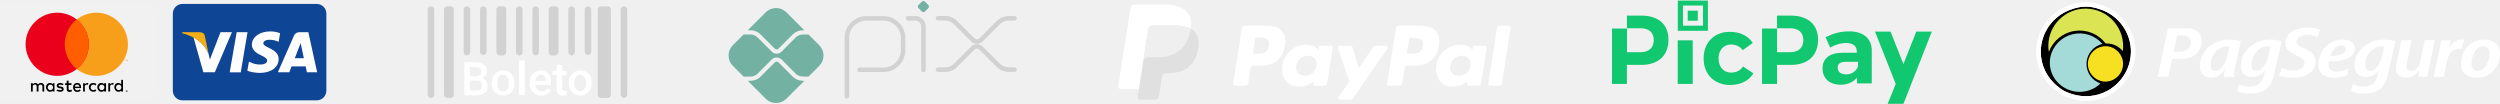
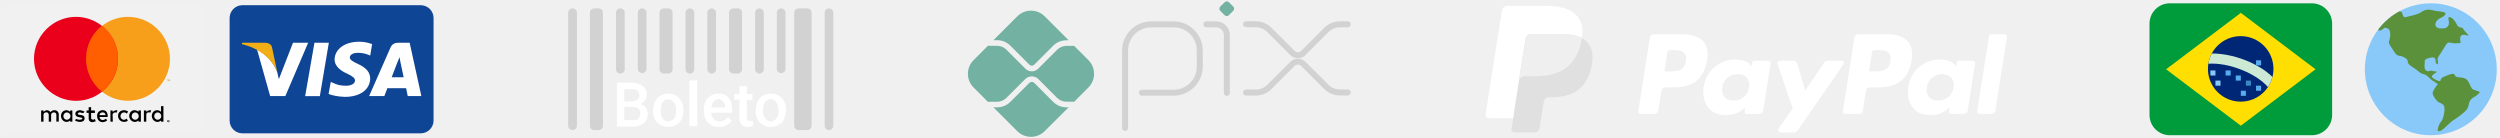
- <svg xmlns="http://www.w3.org/2000/svg" fill-rule="evenodd" stroke-linejoin="round" stroke-miterlimit="2" clip-rule="evenodd" viewBox="0 0 554 23">
-   <defs />
+ <svg xmlns="http://www.w3.org/2000/svg" xml:space="preserve" fill-rule="evenodd" stroke-linejoin="round" stroke-miterlimit="2" clip-rule="evenodd" viewBox="0 0 417 23">
+   <path fill="#f1f1f1" d="M34.02 3c0-1.17-.95-2.13-2.13-2.13H2.14C.96.87 0 1.83 0 3.01v17.1c0 1.17.96 2.13 2.14 2.13h29.75c1.18 0 2.13-.96 2.13-2.14V3Z" />
+   <path d="m28.08 20.02-.14.04a.178.178 0 0 0-.06.14c0 .05.03.1.06.13.04.04.09.06.14.06.05 0 .1-.02.14-.06a.182.182 0 0 0 0-.27l-.14-.04Zm0 .31a.14.14 0 0 1-.14-.13c0-.08.07-.14.14-.14.08 0 .14.06.14.14 0 .07-.06.13-.14.13Zm.01-.22H28v.18h.05v-.05l.04.05h.05l-.05-.05.05-.04v-.05l-.05-.04Zm-.01.04.05.05h-.1v-.05h.05Zm-20.82.14h-.4v-1.86h.4v.22s.36-.27.54-.27c.41 0 .64.32.64.32s.18-.32.63-.32c.64 0 .73.6.73.6v1.3h-.4v-1.17s0-.36-.42-.36c-.4 0-.45.36-.45.36v1.18h-.4V19.1s-.05-.36-.37-.36c-.5 0-.5.36-.5.36v1.19Zm12.07-1.9c-.18 0-.55.26-.55.26v-.22h-.36v1.86h.4l-.04-1.18s.05-.36.5-.36l.18.04.14-.36-.27-.05v.01Zm5.62 0c-.23 0-.54.26-.54.26v-.22H24v1.86h.4V19.1s0-.36.46-.36l.23.04.13-.36-.27-.05v.02Zm-13.88 0c-.59 0-.9.5-.9.95 0 .45.36 1 .95 1 .31 0 .58-.23.58-.23v.18h.37v-1.86h-.37v.22s-.27-.27-.63-.27v.01Zm.09.36c.32 0 .6.27.6.63 0 .329-.271.6-.6.6a.603.603 0 0 1-.59-.6c0-.36.27-.63.59-.63Zm11.3-.37c-.6 0-.91.5-.91.96 0 .45.36 1 .95 1 .32 0 .6-.23.6-.23v.18h.4v-1.86h-.4v.22s-.28-.27-.64-.27Zm.09.37c.32 0 .59.27.59.63 0 .329-.271.6-.6.6a.602.602 0 0 1-.58-.6c0-.36.27-.63.59-.63Zm3.67-.37c-.59 0-.9.5-.9.96 0 .45.36 1 .95 1 .31 0 .59-.23.59-.23v.18h.4V17.7h-.4v.95s-.28-.27-.64-.27Zm.1.37c.3 0 .58.27.58.63a.603.603 0 0 1-.59.6.603.603 0 0 1-.59-.6c0-.36.27-.63.6-.63Zm-13.03 1.58c-.4 0-.77-.22-.77-.22l.14-.27s.36.13.63.13c.14 0 .41-.05.46-.18 0-.18-.5-.23-.5-.23s-.68-.04-.68-.59c0-.36.36-.59.77-.59.27 0 .77.23.77.23l-.23.27-.54-.13c-.18 0-.36.09-.36.22 0 .37 1.13-.04 1.13.77 0 .5-.45.6-.82.6v-.01Zm1.5-2.45v.55h-.36v.4h.36v.91s-.04.64.64.64l.54-.14-.14-.4s-.18.13-.31.13c-.32-.05-.32-.23-.32-.23v-.9h.63v-.41h-.63v-.55h-.41Zm2.36.5-.056-.002a.905.905 0 0 0-.894 1.002c0 .46.27 1 .95 1 .32 0 .72-.27.72-.27l-.18-.32s-.27.23-.54.23c-.5 0-.55-.5-.55-.5h1.36s.14-1.14-.81-1.14Zm-.1.37h.05c.5 0 .5.45.5.45h-1s0-.4.46-.45h-.01Zm4.1 1.04.17.36s-.27.18-.59.18l-.05.001a.995.995 0 0 1-.99-.99v-.011c0-.72.59-.95 1-.95.36 0 .68.23.68.23l-.23.36s-.09-.22-.45-.22c-.37 0-.6.31-.6.63s.23.6.6.6c.22 0 .45-.2.45-.2l.01.01Z" />
+   <path fill="#f79f1a" d="M28.35 13.53v-.27h-.09l-.09.18-.04-.18h-.1v.27h.05v-.23l.1.18h.04l.04-.18v.23h.1-.01Zm-.45 0v-.23h.1v-.04h-.19v.04h.04v.23h.05Zm.45-3.72c0 3.84-3.16 7-7 7-3.85 0-7.01-3.16-7.01-7 0-3.85 3.16-7 7-7 3.85 0 7.01 3.15 7.01 7Z" />
+   <path fill="#ea001b" d="M19.69 9.8c0 3.85-3.17 7.02-7 7.02-3.85 0-7.02-3.17-7.02-7.01 0-3.85 3.17-7 7.01-7s7.01 3.15 7.01 7V9.8Z" />
+   <path fill="#ff5f01" d="M17.01 4.28a7.034 7.034 0 0 0-2.664 5.51c0 2.146.982 4.177 2.664 5.51a7.034 7.034 0 0 0 2.664-5.51 7.034 7.034 0 0 0-2.664-5.51Z" />
  <g>
-     <path fill="none" d="M0 0h554v23H0z" />
-     <clipPath id="a">
-       <path d="M0 0h554v23H0z" />
-     </clipPath>
-     <g clip-path="url(#a)">
-       <path fill="#f1f1f1" d="M34.02 3c0-1.17-.95-2.13-2.13-2.13H2.14C.96.87 0 1.83 0 3.01v17.1c0 1.17.96 2.13 2.14 2.13h29.75c1.18 0 2.13-.96 2.13-2.14V3z" />
-       <path d="M28.08 20.02l-.14.04a.18.18 0 00-.06.14c0 .05.03.1.06.13a.2.2 0 00.14.06.2.2 0 00.14-.06.18.18 0 000-.27l-.14-.04zm0 .31a.14.14 0 01-.14-.13c0-.08.07-.14.14-.14.08 0 .14.06.14.14 0 .07-.06.13-.14.13zm.01-.22H28v.18h.05v-.05l.04.05h.05l-.05-.05.05-.04v-.05l-.05-.04zm-.01.04l.05.05h-.1v-.05h.05zm-20.82.14h-.4v-1.86h.4v.22s.36-.27.54-.27c.41 0 .64.32.64.32s.18-.32.63-.32c.64 0 .73.6.73.6v1.3h-.4v-1.17s0-.36-.42-.36c-.4 0-.45.36-.45.36v1.18h-.4V19.1s-.05-.36-.37-.36c-.5 0-.5.36-.5.36v1.19zm12.07-1.9c-.18 0-.55.26-.55.26v-.22h-.36v1.86h.4l-.04-1.18s.05-.36.5-.36l.18.04.14-.36-.27-.05v.01zm5.62 0c-.23 0-.54.26-.54.26v-.22H24v1.86h.4V19.1s0-.36.46-.36l.23.04.13-.36-.27-.05v.02zm-13.88 0c-.59 0-.9.5-.9.95 0 .45.36 1 .95 1 .31 0 .58-.23.58-.23v.18h.37v-1.86h-.37v.22s-.27-.27-.63-.27v.01zm.09.36c.32 0 .6.27.6.63a.6.6 0 01-.6.6.6.6 0 01-.59-.6c0-.36.27-.63.59-.63zm11.3-.37c-.6 0-.91.5-.91.96 0 .45.36 1 .95 1 .32 0 .6-.23.6-.23v.18h.4v-1.86h-.4v.22s-.28-.27-.64-.27zm.09.37c.32 0 .59.27.59.63a.6.6 0 01-.6.6.6.6 0 01-.58-.6c0-.36.27-.63.59-.63zm3.67-.37c-.59 0-.9.5-.9.96 0 .45.36 1 .95 1 .31 0 .59-.23.59-.23v.18h.4V17.7h-.4v.95s-.28-.27-.64-.27zm.1.37c.3 0 .58.27.58.63a.6.6 0 01-.59.6.6.6 0 01-.59-.6.6.6 0 01.6-.63zm-13.03 1.58c-.4 0-.77-.22-.77-.22l.14-.27s.36.13.63.13c.14 0 .41-.05.46-.18 0-.18-.5-.23-.5-.23s-.68-.04-.68-.59c0-.36.36-.59.77-.59.27 0 .77.23.77.23l-.23.27-.54-.13c-.18 0-.36.09-.36.22 0 .37 1.13-.04 1.13.77 0 .5-.45.6-.82.6v-.01zm1.5-2.45v.55h-.36v.4h.36v.91s-.04.64.64.64l.54-.14-.14-.4s-.18.13-.31.13c-.32-.05-.32-.23-.32-.23v-.9h.63v-.41h-.63v-.55h-.41zm2.36.5h-.06a.9.9 0 00-.89 1c0 .46.27 1 .95 1 .32 0 .72-.27.72-.27l-.18-.32s-.27.23-.54.23c-.5 0-.55-.5-.55-.5h1.36s.14-1.14-.81-1.14zm-.1.37h.05c.5 0 .5.45.5.45h-1s0-.4.46-.45h-.01zm4.1 1.04l.17.36s-.27.18-.59.18h-.05a1 1 0 01-.99-.99v-.01c0-.72.59-.95 1-.95.36 0 .68.23.68.23l-.23.36s-.09-.22-.45-.22c-.37 0-.6.31-.6.63s.23.6.6.6c.22 0 .45-.2.45-.2l.01.01z" />
-       <path fill="#f79f1a" d="M28.35 13.53v-.27h-.09l-.09.18-.04-.18h-.1v.27h.05v-.23l.1.18h.04l.04-.18v.23h.1-.01zm-.45 0v-.23h.1v-.04h-.19v.04h.04v.23h.05zm.45-3.72c0 3.84-3.16 7-7 7a7.04 7.04 0 01-7.01-7c0-3.85 3.16-7 7-7a7.03 7.03 0 017.01 7z" />
-       <path fill="#ea001b" d="M19.69 9.8a7.05 7.05 0 01-7 7.02 7.05 7.05 0 01-7.02-7.01c0-3.85 3.17-7 7.01-7a7.04 7.04 0 017.01 7V9.8z" />
-       <path fill="#ff5f01" d="M17.01 4.28a7.03 7.03 0 000 11.02 7.03 7.03 0 000-11.02z" />
-       <path fill="#0e4595" d="M72.32 3c0-1.17-.96-2.13-2.14-2.13H40.43c-1.18 0-2.13.96-2.13 2.14v17.1c0 1.17.95 2.13 2.13 2.13h29.75c1.18 0 2.14-.96 2.14-2.14V3z" />
-       <path fill="#fff" d="M50.9 16.02l1.55-8.89h2.4l-1.5 8.9h-2.44l-.01-.01zm11.17-8.66c-.7-.27-1.44-.4-2.18-.4-2.36 0-4.04 1.22-4.08 2.94 0 1.27 1.22 2 2.13 2.4.95.46 1.27.73 1.27 1.14 0 .59-.77.86-1.45.86-1 0-1.5-.14-2.27-.5l-.32-.13-.36 2c.59.26 1.63.45 2.72.49 2.54 0 4.17-1.22 4.22-3.04 0-1.04-.64-1.81-2.04-2.45-.86-.4-1.36-.68-1.36-1.09 0-.36.4-.77 1.36-.77.81 0 1.36.18 1.81.36l.23.1.32-1.91m6.26-.23h-1.9c-.55 0-1 .18-1.28.77l-3.58 8.12h2.54l.5-1.31h3.13l.27 1.31h2.27l-1.95-8.89zm-3 5.76l.96-2.5.36-.85.13.77.55 2.58h-2zM48.87 7.13l-2.36 6.08-.28-1.22a7 7 0 00-3.35-3.72l2.18 7.75h2.54l3.8-8.89h-2.53" />
-       <path fill="#f2ae14" d="M44.28 7.13h-3.9l-.04.23c3.04.73 5.03 2.5 5.9 4.63l-.87-4.09c-.13-.54-.54-.72-1.09-.77" />
-       <g>
-         <path fill="#fff" d="M119.93 21.18c-.72 0-1.38-.21-1.8-.71a2.67 2.67 0 01-.74-1.97v-.14c0-.51.07-1.01.3-1.45a2.4 2.4 0 012.17-1.3 2 2 0 011.66.72c.44.44.58 1.1.58 1.96v.51h-3.47c0 .43.14.72.43 1.02.22.28.58.42.95.42.57 0 1-.21 1.44-.72l.58.65a2.1 2.1 0 01-.87.72c-.36.23-.73.3-1.23.3v-.01zM109 18.37c0-.52.07-1.02.28-1.46.22-.44.51-.73.88-.94.42-.22.86-.36 1.3-.36.73 0 1.3.21 1.8.72.44.44.73 1.1.73 1.8v.3c0 .58-.14 1.02-.29 1.45-.2.44-.5.73-.86.94-.44.22-.88.36-1.38.36a2.8 2.8 0 01-1.82-.71 3 3 0 01-.72-2.03v-.08h.07l.01.01zm17.1-.01c0-.51.07-1.01.3-1.45.2-.44.5-.73.86-.94.36-.22.8-.36 1.3-.36.73 0 1.3.21 1.82.72.44.44.73 1.1.73 1.8v.3c0 .58-.15 1.02-.3 1.45-.22.44-.5.73-.94.94a2.3 2.3 0 01-1.3.36c-.73 0-1.39-.29-1.8-.71a2.9 2.9 0 01-.74-2.03v-.08h.07zm-1.52-3.98v1.3h.94v1.02h-.94v2.9c0 .22 0 .35.15.43 0 .14.21.14.42.14h.44v.87l-.8.14c-.94 0-1.44-.5-1.44-1.51v-3.05h-.88v-.94h.88v-1.3h1.23zm-21.68 6.74v-7.33h2.47c.8 0 1.44.22 1.88.59.44.29.65.71.65 1.44 0 .29-.06.59-.29.88-.14.28-.43.5-.72.65.7.2 1.18.85 1.16 1.59 0 .73-.2 1.23-.65 1.6-.54.4-1.2.61-1.9.58h-2.6zm12.1-7.7h1.3v7.62H115v-7.62zm-4.78 5.05c.01.56.1.98.3 1.27.21.36.58.5.94.5.43 0 .73-.21 1.01-.5.22-.29.3-.73.3-1.45.01-.44-.12-.87-.37-1.23-.2-.32-.56-.5-.94-.51-.36 0-.73.22-.94.51-.2.28-.29.7-.3 1.41zm17.04 0c.01.56.15.98.36 1.27.22.36.58.5.94.5.44 0 .73-.21.94-.5.3-.29.37-.73.37-1.45.01-.44-.12-.87-.37-1.23-.2-.29-.5-.51-.94-.51-.36 0-.72.22-.94.51-.2.28-.35.7-.36 1.41zm-23.13-.62v2.18h1.45c.37 0 .73 0 .88-.21.21-.23.35-.52.35-.88 0-.73-.35-1.09-1.15-1.09h-1.53zm15.66-1.3a.92.92 0 00-.72.36c-.22.21-.37.58-.43 1.01h2.32v-.13c0-.37-.15-.73-.37-.88a.92.92 0 00-.72-.36h-.08zm-15.66.36h1.24c.43 0 .73-.07.94-.29a.92.92 0 00.36-.72c0-.37-.15-.66-.36-.8-.15-.14-.5-.22-.94-.22h-1.24v2.03z" />
-         <path fill="#d2d2d2" d="M100.57 20.97c0 .36-.28.73-.72.73h-.73a.73.73 0 01-.73-.73V2.12c0-.43.37-.72.73-.72h.73c.44 0 .72.29.72.72v18.85zm38.42 0c0 .36-.29.73-.72.73a.73.73 0 01-.72-.73V2.12c0-.39.32-.72.72-.72.4 0 .72.33.72.72v18.85zm-3.62 0c0 .36-.29.73-.73.73h-1.44a.73.73 0 01-.73-.73V2.12c0-.43.37-.72.73-.72h1.44c.44 0 .73.29.73.72v18.85zm-39.14 0c0 .4-.33.73-.73.73a.73.73 0 01-.73-.73V2.12c0-.39.33-.72.73-.72.4 0 .73.33.73.72v18.85zm19.57-9.42c0 .4-.33.73-.73.73a.73.73 0 01-.73-.73V2.12c0-.39.34-.72.73-.72.4 0 .73.33.73.72v9.43zm3.62 0c0 .36-.29.72-.73.72a.72.72 0 01-.7-.72V2.12c0-.39.31-.72.7-.72.4 0 .73.33.73.72v9.43zm-15.22 0a.72.72 0 01-1.45 0V2.12a.72.72 0 011.45 0v9.43zm23.2 0c0 .36-.3.72-.73.72a.73.73 0 01-.72-.72V2.12c0-.39.33-.72.72-.72.4 0 .73.33.73.72v9.43zm-3.63 0c0 .36-.3.72-.72.72h-.73a.73.73 0 01-.72-.72V2.12c0-.43.36-.72.72-.72h.73c.43 0 .72.29.72.72v9.43zm-11.59 0c0 .36-.3.72-.73.72h-.73a.73.73 0 01-.72-.72V2.12c0-.43.36-.72.72-.72h.73c.43 0 .73.29.73.72v9.43zm-4.35 0a.73.73 0 01-.72.64.73.73 0 01-.73-.64V2.12a.72.72 0 011.45 0v9.43zm23.2 0a.73.73 0 01-.73.64.73.73 0 01-.73-.64V2.12c0-.39.33-.72.72-.72.4 0 .73.33.73.72v9.43z" />
-       </g>
-       <g>
-         <path fill="#73b1a2" fill-rule="nonzero" d="M177.87 17.9c-.82 0-1.61-.33-2.2-.91l-3.15-3.16a.6.6 0 00-.83 0L168.52 17a3.1 3.1 0 01-2.2.9h-.62l4 4a3.23 3.23 0 004.53 0l4.02-4h-.38zm3.7-7.85l-2.43-2.43a.45.45 0 01-.17.03h-1.1a2.2 2.2 0 00-1.53.64l-3.16 3.16a1.5 1.5 0 01-2.15 0l-3.17-3.17a2.2 2.2 0 00-1.53-.64h-1.36a.46.46 0 01-.16-.03l-2.44 2.44a3.24 3.24 0 000 4.52l2.44 2.44c.05-.02.1-.04.16-.04h1.36a2.2 2.2 0 001.53-.63l3.17-3.17c.6-.57 1.55-.57 2.15 0l3.15 3.16c.4.4.96.63 1.54.63h1.1c.06 0 .12.02.17.04l2.43-2.43a3.24 3.24 0 000-4.52zM166.33 6.7c.82 0 1.6.33 2.19.91l3.17 3.17c.23.23.6.23.83 0l3.16-3.16a3.1 3.1 0 012.19-.9h.38l-4.02-4.02a3.24 3.24 0 00-4.52 0l-4 4h.62zm37.96-4.15l-.76-.76a.48.48 0 010-.68l.76-.75a.5.5 0 01.68 0l.75.75c.18.2.18.5 0 .68l-.76.76a.48.48 0 01-.67 0z" />
-         <path fill="#d2d2d2" d="M188.17 21.36V8.39c0-2.1 1.72-3.82 3.82-3.82h3.83c2.1 0 3.8 1.73 3.8 3.8v2.78a3.86 3.86 0 01-3.82 3.82h-5.4a.5.5 0 000 .99h5.4a4.87 4.87 0 004.82-4.81V8.39a4.86 4.86 0 00-4.8-4.82h-3.83a4.86 4.86 0 00-4.82 4.82v12.97a.5.5 0 00.5.48.5.5 0 00.5-.48zm13.03-16.8h1.66c.7 0 1.28.58 1.28 1.28v9.69a.5.5 0 00.5.47c.26 0 .48-.21.5-.47v-9.7a2.31 2.31 0 00-2.28-2.27h-1.66a.5.5 0 00-.48.5c0 .27.2.49.48.5zm6.62 11.38h1.65a3.7 3.7 0 002.6-1.08l3.87-3.86a.79.79 0 01.55-.23c.2 0 .4.09.55.23l3.83 3.84c.7.69 1.64 1.08 2.62 1.08h1.34a.5.5 0 00.48-.5.5.5 0 00-.48-.5h-1.34c-.72 0-1.4-.28-1.9-.78l-3.85-3.84a1.79 1.79 0 00-2.5 0l-3.86 3.85c-.5.5-1.2.79-1.9.79h-1.66a.5.5 0 00-.48.5c0 .26.2.49.48.5zm0 0l-.05-.06c-.02-.03-.05-.05-.05-.04 0 .08.1.1.1.1zm0-11.4h1.65c.72 0 1.4.3 1.9.8l3.86 3.86c.7.69 1.82.69 2.5 0l3.85-3.84c.5-.51 1.2-.8 1.9-.8h1.35a.5.5 0 00.48-.5.5.5 0 00-.48-.5h-1.34c-.98 0-1.92.4-2.62 1.09l-3.83 3.84a.78.78 0 01-.55.23c-.2 0-.4-.08-.55-.23l-3.86-3.85a3.66 3.66 0 00-2.6-1.1h-1.66a.5.5 0 00-.48.5c0 .28.2.5.48.5zm-6.7-.1v.06l.08.06a.44.44 0 00-.03-.1l-.06-.01v-.01zm6.7.1l-.05-.05c-.02-.03-.05-.05-.05-.04 0 .09.1.1.1.1v-.01z" />
-       </g>
-       <g>
-         <path fill="#fff" d="M307.14 10.13h-2.3a.67.67 0 00-.55.3l-3.18 4.67-1.34-4.5a.67.67 0 00-.64-.47h-2.26a.4.4 0 00-.38.53l2.54 7.44-2.4 3.37a.4.4 0 00.34.63h2.3c.2 0 .42-.11.54-.29l7.66-11.05a.4.4 0 00-.33-.63zm-12.2 0h-2.3a.4.4 0 00-.4.34l-.1.64-.14-.23c-.5-.72-1.6-.96-2.7-.96a5.29 5.29 0 00-5.12 4.6 4.31 4.31 0 00.85 3.52c.7.83 1.7 1.17 2.88 1.17 2.04 0 3.18-1.31 3.18-1.31l-.11.7c0 .22.18.4.4.4h2.06c.33 0 .6-.24.66-.56l1.24-7.85v-.06a.4.4 0 00-.4-.4zm-14.3-4.42h-4.78c-.33 0-.6.24-.66.56l-1.93 12.27v.06c0 .22.17.4.4.4h2.28c.32 0 .6-.24.65-.56l.53-3.31a.67.67 0 01.65-.56h1.52c3.15 0 4.97-1.53 5.44-4.55.2-1.32 0-2.36-.61-3.09-.68-.8-1.9-1.22-3.5-1.22zm11.1 8.88a2.56 2.56 0 01-2.58 2.19c-.66 0-1.2-.21-1.53-.62-.34-.4-.47-.97-.36-1.6a2.56 2.56 0 012.56-2.21c.65 0 1.18.21 1.53.62.35.41.49.99.39 1.62h-.01zm-10.54-4.4c-.27 1.72-1.58 1.72-2.85 1.72h-.72l.5-3.21a.4.4 0 01.4-.34h.33c.87 0 1.68 0 2.1.5.25.29.33.73.24 1.33z" />
-         <path fill="#fff" d="M329.07 10.13h-2.3a.4.4 0 00-.4.34l-.1.64-.15-.23c-.5-.72-1.6-.96-2.7-.96a5.29 5.29 0 00-5.12 4.6 4.31 4.31 0 00.85 3.52c.7.83 1.7 1.17 2.88 1.17 2.04 0 3.18-1.31 3.18-1.31l-.11.7c0 .22.18.4.4.4h2.06c.33 0 .6-.24.66-.56l1.23-7.85v-.06a.4.4 0 00-.4-.4h.02zm-14.31-4.42h-4.78c-.33 0-.6.24-.66.56l-1.93 12.27v.06c0 .22.17.4.4.4h2.45c.22 0 .42-.17.46-.4l.54-3.47a.67.67 0 01.66-.56h1.5c3.17 0 4.98-1.53 5.46-4.55.2-1.32 0-2.36-.61-3.09-.68-.8-1.9-1.22-3.5-1.22zm17 .34l-1.96 12.49v.06c0 .22.17.4.4.4h1.97c.32 0 .6-.24.65-.56l1.94-12.27a.4.4 0 00-.4-.46h-2.2a.4.4 0 00-.4.34zm-5.9 8.55a2.56 2.56 0 01-2.58 2.18c-.66 0-1.2-.21-1.53-.62-.34-.4-.47-.97-.36-1.6a2.56 2.56 0 012.56-2.21c.65 0 1.18.21 1.53.62.35.41.49.99.39 1.62v.01zm-10.54-4.41c-.27 1.72-1.58 1.72-2.85 1.72h-.72l.5-3.21a.4.4 0 01.4-.34h.33c.87 0 1.68 0 2.1.5.25.29.33.73.24 1.33z" />
-         <path fill="#e0e0e0" d="M256.83 21.23l.64-4.08.04-.23c.07-.4.42-.7.83-.7h.5c.86 0 1.64-.1 2.33-.27a5.26 5.26 0 003.42-2.5c.4-.68.7-1.5.9-2.45.16-.83.19-1.57.09-2.21a3.34 3.34 0 00-.77-1.7c-.26-.3-.58-.54-.93-.72h-.01v-.02c.13-.83.12-1.52-.02-2.12a3.76 3.76 0 00-.87-1.64c-.92-1.05-2.6-1.58-5-1.58h-6.55a.92.92 0 00-.91.77l-2.73 17.33v.09c0 .3.23.54.53.54h4.08v.02l-.3 1.77c-.01.14.03.28.12.38.1.1.22.17.36.17H256a.8.8 0 00.8-.68l.03-.17" />
-         <path fill="#fff" d="M254.49 6.37c.06-.4.4-.69.8-.69h5.15c.86 0 1.7.1 2.54.31l.2.06c.25.09.49.18.7.3.26-1.64 0-2.76-.9-3.77-.96-1.11-2.73-1.6-5-1.6h-6.55a.94.94 0 00-.93.8l-2.73 17.32v.08c0 .31.25.57.56.57h4.05l2.09-13.38" />
-         <path fill="#efefef" d="M262.97 5.99a6.56 6.56 0 00-.83-.19c-.52-.08-1.1-.12-1.7-.12h-5.14c-.4 0-.75.3-.81.7l-1.1 6.92-.03.2a.95.95 0 01.93-.79h1.92c3.78 0 6.74-1.53 7.6-5.98l.07-.38a4.6 4.6 0 00-.9-.36" />
-       </g>
-       <g>
-         <path fill="#11c76f" fill-rule="nonzero" d="M371.78 18.6h3.33V8.94h-3.33v9.66zm4.46-16.23H374V4.6h2.23V2.37zm-12.5 1.09h-3.21v2.8h2.97c1.89 0 2.97.91 2.97 2.63 0 1.71-1.08 2.68-2.96 2.68h-2.97V6.32h-3.32V18.6h3.3v-4.22h3.16c3.82 0 6.05-2.06 6.05-5.6 0-3.33-2.17-5.32-6-5.32zM378.47.14h-6.67v6.69h6.67V.14zm-1.08 5.55h-4.45V1.23h4.45V5.7zm19.44-2.23h-3.04v2.8h2.86c1.88 0 2.97.91 2.97 2.63 0 1.71-1.09 2.68-2.97 2.68h-2.86V6.32h-3.32V18.6h3.32v-4.22h3.04c3.82 0 6.05-2.06 6.05-5.6 0-3.33-2.22-5.32-6.05-5.32zM424.65 7l-2.85 7.2-2.86-7.2h-3.44l4.59 11.6-1.78 4.4h3.5l6.28-16h-3.44zm-14.85-.05c-2 0-3.54.45-5.26 1.3l1.03 2.3c1.06-.64 2.26-1 3.49-1.03 1.6 0 2.41.68 2.41 1.94v.23h-3.2c-2.86 0-4.4 1.31-4.4 3.48 0 2.12 1.48 3.6 3.98 3.6a4.73 4.73 0 003.67-1.54v1.25h3.26v-7.53c-.12-2.45-1.9-4-4.98-4zm1.95 7.77a2.76 2.76 0 01-2.7 1.76c-1.13 0-1.82-.56-1.82-1.48 0-.91.63-1.31 1.9-1.31h2.62v1.03zm-28.18 1.37c-1.6 0-2.74-1.26-2.74-3.15 0-1.83 1.14-3.08 2.74-3.08 1.15 0 2 .46 2.63 1.25l2.22-1.6c-1.02-1.54-2.79-2.45-5.02-2.45-3.49-.06-5.88 2.34-5.88 5.89 0 3.54 2.4 5.88 5.88 5.88 2.4 0 4.17-.97 5.15-2.57l-2.3-1.54c-.56.9-1.48 1.37-2.68 1.37z" />
-       </g>
-       <g>
-         <path d="M465.3 2.04a8.7 8.7 0 00-6.17 0 9.95 9.95 0 00-6.9 9.4 9.8 9.8 0 003.83 7.77 7.06 7.06 0 002.46 1.41c1.19.46 2.44.7 3.7.7a9.96 9.96 0 0010-9.88 9.9 9.9 0 00-6.9-9.4h-.02z" />
-         <path fill="#fff" d="M465.62 1.1a9.7 9.7 0 00-6.83 0 10.8 10.8 0 00-3.36 18.88c.8.71 1.75 1.25 2.77 1.59a10.96 10.96 0 0015.03-10.13 10.9 10.9 0 00-7.61-10.35zm-.32.94a8.7 8.7 0 00-6.17 0 9.95 9.95 0 00-6.9 9.4 9.8 9.8 0 003.83 7.77 7.06 7.06 0 002.46 1.41c1.19.46 2.44.7 3.7.7a9.96 9.96 0 0010-9.88 9.9 9.9 0 00-6.9-9.4h-.02z" />
-         <path fill="#a4dbd9" d="M464.4 19.34a6.7 6.7 0 01-9.1-1.93 6.4 6.4 0 01-.91-4.9 6.63 6.63 0 0111.5-2.78 4.56 4.56 0 00-.42 8.76c-.33.31-.68.6-1.07.85z" />
-         <path fill="#f7e022" d="M466.86 18.08l-.27.01a3.96 3.96 0 01-3.92-3.92 3.96 3.96 0 014.27-3.92c2 .21 3.53 1.9 3.53 3.91a3.95 3.95 0 01-3.61 3.91v.01z" />
-         <g>
-           <path fill="#dbe554" d="M453.91 10.11a8.27 8.27 0 018.23-8.2H462.25a8.34 8.34 0 018.17 9.42 4.62 4.62 0 00-3.58-1.7h-.23a7.26 7.26 0 00-12.58 1.86 8.06 8.06 0 01-.13-1.38h.01z" />
-         </g>
-         <g>
-           <path fill="#fff" d="M529.29 15.95c-.72 3.26-1.92 4.76-5.5 4.76-.96 0-1.91-.15-2.82-.45l.45-1.6c.7.36 1.5.56 2.33.54 2 0 2.79-1.06 3.15-2.58l.27-1.08a3.3 3.3 0 01-2.93 1.5c-1.68 0-2.47-1.02-2.47-2.4 0-3.66 3.33-5.87 6.4-5.87.92 0 1.8.11 2.65.36l-1.52 6.83v-.01h-.01zm-25.22 0c-.72 3.26-1.9 4.76-5.5 4.76a9.3 9.3 0 01-2.82-.45l.44-1.6c.74.36 1.52.56 2.33.54 2.02 0 2.8-1.06 3.17-2.58l.26-1.08a3.26 3.26 0 01-2.93 1.5c-1.65 0-2.45-1.02-2.45-2.4 0-3.66 3.3-5.87 6.4-5.87.92 0 1.78.11 2.64.36l-1.53 6.83v-.01zm12.05-2.32c-.07.21-.12.49-.12.75 0 1.08.85 1.52 1.84 1.52a4.85 4.85 0 002.49-.74l-.08 1.43a6.8 6.8 0 01-3.1.64c-1.75 0-3.41-.76-3.41-2.75 0-3.21 2.43-5.7 5.3-5.7 1.3 0 2.8.47 2.8 1.95 0 2.55-3.69 2.89-5.7 2.89h-.02zm-2.56-5.39a5.15 5.15 0 00-2.24-.54c-.97 0-2.44.45-2.44 1.57 0 1.58 4.26 1.33 4.26 4.3 0 2.35-2.23 3.65-4.95 3.65-1.07.01-2.13-.14-3.15-.47l.56-1.74c.83.4 1.73.63 2.65.6 1.15-.03 2.42-.55 2.42-1.74 0-1.68-4.23-1.52-4.23-4.25 0-2.56 2.57-3.52 5.03-3.52.9 0 1.8.17 2.66.49l-.57 1.65zm24.68 6.97c-.14.61-.24 1.22-.32 1.84h-2.07l.22-1.47c-.7.96-1.55 1.63-2.9 1.63-1.34 0-2.22-.65-2.22-2 0-.3.02-.6.08-.91l1.14-5.39h2.23l-1.01 4.89c-.08.28-.1.58-.13.86 0 .6.3 1.06 1.06 1.06 1.22 0 1.78-1.12 2.02-2.15l.98-4.67h2.23l-1.32 6.3.01.01zm10.54 2.01c-1.78 0-3.43-.99-3.43-2.94 0-3.15 2.02-5.5 5.23-5.5 1.8 0 3.42.94 3.42 2.91 0 3.1-2.06 5.53-5.21 5.53h-.01zm-53.34-3.06c-.22.94-.35 1.91-.38 2.89h-2.28c.03-.42.17-1.18.31-1.91-.58 1.04-1.54 2.08-3.11 2.08-1.64 0-2.47-1.1-2.47-2.57 0-3.65 3.25-5.89 6.34-5.89.94 0 2.15.15 2.72.37l-1.13 5.04v-.01zm50.08-3.3l-.66-.11c-1.46 0-2.28 1.43-2.57 2.71l-.76 3.59h-2.23l1.33-6.31c.14-.59.25-1.2.33-1.8h2.1l-.31 1.67c.5-1 1.48-1.85 2.65-1.85.22 0 .43.02.65.08l-.54 2.03h.02-.01zm-62.11 2.18h-2.07l-.84 4h-2.36l2.28-10.77h4.45c1.8 0 3.04 1.26 3.04 2.72 0 2.9-2.3 4.06-4.5 4.06v-.01zm66.78-2.77c-1.66 0-2.5 2.36-2.5 3.77 0 .97.36 1.68 1.41 1.68 1.63 0 2.59-2.39 2.59-3.77 0-.97-.45-1.68-1.5-1.68zm-56.76-.01c-1.87 0-3.56 1.95-3.56 4.13 0 .72.26 1.33 1.08 1.33 1.14 0 2.23-1.56 2.67-3.5l.44-1.87c-.2-.07-.42-.1-.63-.09zm9.08 0c-1.87 0-3.6 1.92-3.6 4.18 0 .73.26 1.26 1.06 1.26 1.52 0 2.35-1.95 2.69-3.38l.48-1.95c-.2-.07-.42-.1-.63-.11zm25.19 0c-1.85 0-3.58 1.92-3.58 4.18 0 .73.26 1.26 1.06 1.26 1.51 0 2.36-1.95 2.68-3.38l.48-1.95c-.2-.07-.42-.1-.63-.11h-.01zm-8.84-.17c-1.23 0-2.1 1.28-2.52 2.32 1.47 0 3.48-.25 3.48-1.52.04-.6-.4-.8-.95-.8zm-35.15-2.24h-1.27l-.77 3.63h.8c1.59 0 3.04-.36 3.04-2.25 0-.87-.89-1.38-1.8-1.38z" />
-         </g>
-       </g>
+     <path fill="#0e4595" d="M72.32 3c0-1.17-.96-2.13-2.14-2.13H40.43c-1.18 0-2.13.96-2.13 2.14v17.1c0 1.17.95 2.13 2.13 2.13h29.75c1.18 0 2.14-.96 2.14-2.14V3Z" />
+     <path fill="#fff" d="m50.9 16.02 1.55-8.89h2.4l-1.5 8.9h-2.44l-.01-.01Zm11.17-8.66a5.973 5.973 0 0 0-2.18-.4c-2.36 0-4.04 1.22-4.08 2.94 0 1.27 1.22 2 2.13 2.4.95.46 1.27.73 1.27 1.14 0 .59-.77.86-1.45.86-1 0-1.5-.14-2.27-.5l-.32-.13-.36 2c.59.26 1.63.45 2.72.49 2.54 0 4.17-1.22 4.22-3.04 0-1.04-.64-1.81-2.04-2.45-.86-.4-1.36-.68-1.36-1.09 0-.36.4-.77 1.36-.77.81 0 1.36.18 1.81.36l.23.1.32-1.91m6.26-.23h-1.9c-.55 0-1 .18-1.28.77l-3.58 8.12h2.54l.5-1.31h3.13l.27 1.31h2.27l-1.95-8.89Zm-3 5.76.96-2.5.36-.85.13.77.55 2.58h-2ZM48.87 7.13l-2.36 6.08-.28-1.22a7 7 0 0 0-3.35-3.72l2.18 7.75h2.54l3.8-8.89h-2.53" />
+     <path fill="#f2ae14" d="M44.28 7.13h-3.9l-.04.23c3.04.73 5.03 2.5 5.9 4.63l-.87-4.09c-.13-.54-.54-.72-1.09-.77" />
+   </g>
+   <g>
+     <path fill="#fff" d="M119.934 21.18c-.72 0-1.38-.21-1.81-.71a2.67 2.67 0 0 1-.73-1.97v-.14c0-.51.07-1.01.29-1.45a2.404 2.404 0 0 1 2.18-1.3 2 2 0 0 1 1.66.72c.44.44.58 1.1.58 1.96v.51h-3.47c0 .43.14.72.43 1.02.22.28.58.42.95.42.57 0 1-.21 1.44-.72l.58.65a2.1 2.1 0 0 1-.87.72c-.36.23-.73.3-1.23.3v-.01Zm-10.94-2.81c0-.52.07-1.02.28-1.46.22-.44.51-.73.88-.94.42-.22.86-.36 1.3-.36.73 0 1.3.21 1.8.72.44.44.73 1.1.73 1.8v.3c0 .58-.14 1.02-.29 1.45-.21.44-.5.73-.86.94-.44.22-.88.36-1.38.36-.73 0-1.3-.29-1.82-.71-.49-.57-.74-1.3-.72-2.03v-.08h.07l.01.01Zm17.1-.01c0-.51.07-1.01.3-1.45.2-.44.5-.73.86-.94.36-.22.8-.36 1.3-.36.73 0 1.3.21 1.82.72.44.44.73 1.1.73 1.8v.3c0 .58-.15 1.02-.3 1.45-.22.44-.5.73-.94.94a2.3 2.3 0 0 1-1.3.36c-.73 0-1.39-.29-1.81-.71-.5-.57-.76-1.3-.73-2.03v-.08h.07Zm-1.52-3.98v1.3h.94v1.02h-.94v2.9c0 .22 0 .35.15.43 0 .14.21.14.42.14h.44v.87l-.8.14c-.94 0-1.44-.5-1.44-1.51v-3.05h-.88v-.94h.88v-1.3h1.23Zm-21.68 6.74v-7.33h2.47c.8 0 1.44.22 1.88.59.44.29.65.71.65 1.44 0 .29-.06.59-.29.88-.14.28-.43.5-.72.65.7.2 1.18.85 1.16 1.59 0 .73-.21 1.23-.65 1.6-.54.4-1.2.61-1.9.58h-2.6Zm12.1-7.7h1.3v7.62h-1.3v-7.62Zm-4.78 5.05c.01.56.09.98.3 1.27.21.36.58.5.94.5.43 0 .73-.21 1.01-.5.22-.29.3-.73.3-1.45a2.09 2.09 0 0 0-.37-1.23 1.14 1.14 0 0 0-.94-.51c-.36 0-.73.22-.94.51-.21.28-.29.7-.3 1.41Zm17.04 0c.01.56.15.98.36 1.27.22.36.58.5.94.5.44 0 .73-.21.94-.5.3-.29.37-.73.37-1.45a2.09 2.09 0 0 0-.37-1.23c-.21-.29-.5-.51-.94-.51-.36 0-.72.22-.94.51-.21.28-.35.7-.36 1.41Zm-23.13-.62v2.18h1.45c.37 0 .73 0 .88-.21.21-.23.35-.52.35-.88 0-.73-.35-1.09-1.15-1.09h-1.53Zm15.66-1.3a.921.921 0 0 0-.72.36c-.22.21-.37.58-.43 1.01h2.32v-.13c0-.37-.15-.73-.37-.88a.918.918 0 0 0-.72-.36h-.08Zm-15.66.36h1.24c.43 0 .73-.07.94-.29a.918.918 0 0 0 .36-.72c0-.37-.15-.66-.36-.8-.15-.14-.51-.22-.94-.22h-1.24v2.03Z" />
+     <path fill="#d2d2d2" d="M100.574 20.97c0 .36-.28.73-.72.73h-.73c-.4 0-.73-.33-.73-.73V2.12c0-.43.37-.72.73-.72h.73c.44 0 .72.29.72.72v18.85Zm38.42 0c0 .36-.29.73-.72.73a.733.733 0 0 1-.72-.73V2.12c0-.39.32-.72.72-.72.4 0 .72.33.72.72v18.85Zm-3.62 0c0 .36-.29.73-.73.73h-1.44c-.4 0-.73-.33-.73-.73V2.12c0-.43.37-.72.73-.72h1.44c.44 0 .73.29.73.72v18.85Zm-39.14 0c0 .4-.329.73-.73.73-.4 0-.73-.33-.73-.73V2.12c0-.39.33-.72.73-.72.4 0 .73.33.73.72v18.85Zm19.57-9.42c0 .4-.329.73-.73.73-.4 0-.73-.33-.73-.73V2.12c0-.39.34-.72.73-.72.4 0 .73.33.73.72v9.43Zm3.62 0c0 .36-.29.72-.73.72a.723.723 0 0 1-.71-.72V2.12c0-.39.32-.72.71-.72.4 0 .73.33.73.72v9.43Zm-15.22 0c0 .36-.3.72-.73.72a.723.723 0 0 1-.72-.72V2.12c0-.39.32-.72.72-.72.4 0 .73.33.73.72v9.43Zm23.2 0c0 .36-.3.72-.73.72a.734.734 0 0 1-.72-.72V2.12c0-.39.33-.72.72-.72.4 0 .73.33.73.72v9.43Zm-3.63 0c0 .36-.3.72-.72.72h-.73a.734.734 0 0 1-.72-.72V2.12c0-.43.36-.72.72-.72h.73c.43 0 .72.29.72.72v9.43Zm-11.59 0c0 .36-.3.72-.73.72h-.73a.734.734 0 0 1-.72-.72V2.12c0-.43.36-.72.72-.72h.73c.43 0 .73.29.73.72v9.43Zm-4.35 0a.732.732 0 0 1-.725.645.734.734 0 0 1-.725-.645V2.12c0-.39.32-.72.72-.72.4 0 .73.33.73.72v9.43Zm23.19 0a.732.732 0 0 1-.725.645.734.734 0 0 1-.725-.645V2.12c0-.39.33-.72.72-.72.4 0 .73.33.73.72v9.43Z" />
+   </g>
+   <g>
+     <path fill="#73b1a2" fill-rule="nonzero" d="M177.869 17.9c-.82 0-1.61-.33-2.2-.91l-3.15-3.16a.602.602 0 0 0-.83 0l-3.17 3.17a3.1 3.1 0 0 1-2.2.9h-.62l4 4a3.234 3.234 0 0 0 4.53 0l4.02-4h-.38Zm3.7-7.85-2.43-2.43a.448.448 0 0 1-.17.03h-1.1c-.57 0-1.13.24-1.53.64l-3.16 3.16a1.51 1.51 0 0 1-2.15 0l-3.17-3.17c-.4-.4-.96-.64-1.53-.64h-1.36a.459.459 0 0 1-.16-.03l-2.44 2.44a3.235 3.235 0 0 0 0 4.52l2.44 2.44c.05-.02.1-.04.16-.04h1.36a2.2 2.2 0 0 0 1.53-.63l3.17-3.17a1.557 1.557 0 0 1 2.15 0l3.15 3.16c.41.4.96.63 1.54.63h1.1c.06 0 .12.02.17.04l2.43-2.43a3.235 3.235 0 0 0 0-4.52Zm-15.24-3.35c.82 0 1.6.33 2.19.91l3.17 3.17c.23.23.6.23.83 0l3.16-3.16c.58-.58 1.37-.9 2.19-.9h.38l-4.02-4.02a3.235 3.235 0 0 0-4.52 0l-4 4h.62Zm37.96-4.15-.76-.76a.48.48 0 0 1 0-.68l.76-.75c.18-.18.49-.18.68 0l.75.75c.18.2.18.5 0 .68l-.76.76a.481.481 0 0 1-.67 0Z" />
+     <path fill="#d2d2d2" d="M188.169 21.36V8.39c0-2.1 1.72-3.82 3.82-3.82h3.83c2.1 0 3.8 1.73 3.8 3.8v2.78a3.859 3.859 0 0 1-3.82 3.82h-5.4a.501.501 0 0 0 0 .99h5.4c2.634-.016 4.798-2.176 4.82-4.81V8.39c-.011-2.633-2.168-4.798-4.8-4.82h-3.83c-2.64.011-4.809 2.18-4.82 4.82v12.97c.011.267.233.48.5.48a.502.502 0 0 0 .5-.48Zm13.03-16.8h1.66c.7 0 1.28.58 1.28 1.28v9.69c.016.263.237.47.5.47.26 0 .48-.21.5-.47v-9.7a2.31 2.31 0 0 0-2.28-2.27h-1.66a.502.502 0 0 0-.48.5c0 .27.21.49.48.5Zm6.62 11.38h1.65a3.702 3.702 0 0 0 2.61-1.08l3.86-3.86a.789.789 0 0 1 .55-.23c.2 0 .4.09.55.23l3.83 3.84c.7.69 1.64 1.08 2.62 1.08h1.34a.502.502 0 0 0 .48-.5.502.502 0 0 0-.48-.5h-1.34c-.72 0-1.4-.28-1.9-.78l-3.85-3.84a1.789 1.789 0 0 0-2.5 0l-3.86 3.85c-.5.5-1.19.79-1.9.79h-1.66a.502.502 0 0 0-.48.5c0 .26.21.49.48.5Zm0 0-.05-.06c-.02-.03-.05-.05-.05-.04 0 .08.1.1.1.1Zm0-11.4h1.65c.72 0 1.4.3 1.91.8l3.85 3.86c.7.69 1.82.69 2.51 0l3.84-3.84a2.688 2.688 0 0 1 1.91-.8h1.34a.502.502 0 0 0 .48-.5.502.502 0 0 0-.48-.5h-1.34c-.98 0-1.92.4-2.62 1.09l-3.83 3.84a.784.784 0 0 1-.55.23.75.75 0 0 1-.55-.23l-3.86-3.85a3.66 3.66 0 0 0-2.6-1.1h-1.66a.502.502 0 0 0-.48.5c0 .28.21.5.48.5Zm-6.7-.1.01.06c.03.04.07.06.07.06a.443.443 0 0 0-.03-.1l-.06-.01.01-.01Zm6.7.1-.05-.05c-.02-.03-.05-.05-.05-.04 0 .09.1.1.1.1v-.01Z" />
+   </g>
+   <g>
+     <path fill="#fff" d="M307.139 10.13h-2.3a.672.672 0 0 0-.55.3l-3.18 4.67-1.34-4.5a.671.671 0 0 0-.64-.47h-2.261a.402.402 0 0 0-.379.53l2.54 7.44-2.39 3.37a.402.402 0 0 0 .328.63h2.302c.21 0 .42-.11.54-.29l7.66-11.05a.402.402 0 0 0-.327-.63h-.003Zm-12.2 0h-2.29a.402.402 0 0 0-.4.34l-.1.64-.15-.23c-.5-.72-1.6-.96-2.7-.96a5.287 5.287 0 0 0-5.12 4.6c-.22 1.35.09 2.63.85 3.52.7.83 1.7 1.17 2.88 1.17 2.04 0 3.18-1.31 3.18-1.31l-.11.7c0 .22.18.4.4.4h2.06c.33 0 .6-.24.66-.56l1.24-7.85v-.06c0-.219-.18-.4-.4-.4Zm-14.3-4.42h-4.78c-.33 0-.6.24-.66.56l-1.93 12.27v.06c0 .22.17.4.4.4h2.28c.32 0 .6-.24.65-.56l.53-3.31a.672.672 0 0 1 .65-.56h1.52c3.15 0 4.97-1.53 5.44-4.55.21-1.32.01-2.36-.61-3.09-.68-.8-1.89-1.22-3.49-1.22Zm11.1 8.88a2.558 2.558 0 0 1-2.58 2.19c-.66 0-1.2-.21-1.53-.62-.34-.4-.47-.97-.36-1.6.2-1.3 1.26-2.21 2.56-2.21.65 0 1.18.21 1.53.62.35.41.49.99.39 1.62h-.01Zm-10.54-4.4c-.27 1.72-1.58 1.72-2.85 1.72h-.72l.5-3.21a.402.402 0 0 1 .4-.34h.33c.87 0 1.68 0 2.1.5.25.29.33.73.24 1.33ZM329.069 10.13h-2.3a.402.402 0 0 0-.4.34l-.1.64-.15-.23c-.5-.72-1.6-.96-2.7-.96a5.287 5.287 0 0 0-5.12 4.6c-.22 1.35.09 2.63.85 3.52.7.83 1.7 1.17 2.88 1.17 2.04 0 3.18-1.31 3.18-1.31l-.11.7c0 .22.18.4.4.4h2.06c.33 0 .6-.24.66-.56l1.23-7.85.01-.06c0-.219-.18-.4-.4-.4h.01Zm-14.31-4.42h-4.78c-.33 0-.6.24-.66.56l-1.93 12.27v.06c0 .22.17.4.4.4h2.45c.22 0 .42-.17.46-.4l.54-3.47a.673.673 0 0 1 .66-.56h1.51c3.16 0 4.97-1.53 5.45-4.55.21-1.32 0-2.36-.61-3.09-.68-.8-1.89-1.22-3.49-1.22Zm17.01.34-1.97 12.49v.06c0 .22.17.4.4.4h1.97c.32 0 .6-.24.65-.56l1.94-12.27a.402.402 0 0 0-.395-.46h-2.205a.402.402 0 0 0-.4.34h.01Zm-5.9 8.55a2.559 2.559 0 0 1-2.59 2.18c-.66 0-1.2-.21-1.53-.62-.34-.4-.47-.97-.36-1.6.2-1.3 1.26-2.21 2.56-2.21.65 0 1.18.21 1.53.62.35.41.49.99.39 1.62v.01Zm-10.55-4.41c-.27 1.72-1.58 1.72-2.85 1.72h-.72l.5-3.21a.402.402 0 0 1 .4-.34h.33c.87 0 1.68 0 2.1.5.25.29.33.73.24 1.33Z" />
+     <path fill="#e0e0e0" d="m256.829 21.23.64-4.08.04-.23a.842.842 0 0 1 .83-.7h.5c.86 0 1.64-.1 2.33-.27a5.264 5.264 0 0 0 3.42-2.5c.41-.68.71-1.5.9-2.45.16-.83.19-1.57.09-2.21a3.342 3.342 0 0 0-.77-1.7 3.242 3.242 0 0 0-.93-.72h-.01v-.02c.13-.83.12-1.52-.02-2.12a3.759 3.759 0 0 0-.87-1.64c-.92-1.05-2.6-1.58-4.99-1.58h-6.56a.923.923 0 0 0-.91.77l-2.73 17.33a.543.543 0 0 0 .532.63h4.078v.02l-.29 1.77c-.02.14.02.28.11.38.1.1.22.17.36.17h3.42a.803.803 0 0 0 .8-.68l.03-.17" />
+     <path fill="#fff" d="M254.489 6.37a.824.824 0 0 1 .8-.69h5.15c.856.002 1.709.106 2.54.31l.2.06c.25.09.49.18.7.3.26-1.64 0-2.76-.89-3.77-.97-1.11-2.74-1.6-5-1.6h-6.56a.944.944 0 0 0-.93.8l-2.73 17.32a.573.573 0 0 0 .56.65h4.05l2.09-13.38" />
+     <path fill="#efefef" d="M262.969 5.99a6.56 6.56 0 0 0-.83-.19c-.52-.08-1.09-.12-1.7-.12h-5.14a.833.833 0 0 0-.81.7l-1.1 6.92-.03.2c.08-.45.46-.79.93-.79h1.92c3.78 0 6.74-1.53 7.6-5.98l.07-.38a4.609 4.609 0 0 0-.9-.36" />
+   </g>
+   <g>
+     <g transform="matrix(.84615 0 0 .84615 358.538 -3.676)">
+       <path fill="#009b3a" fill-rule="nonzero" d="M36 27a4 4 0 0 1-4 4H4a4 4 0 0 1-4-4V9a4 4 0 0 1 4-4h28a4 4 0 0 1 4 4v18Z" />
+       <path fill="#fedf01" fill-rule="nonzero" d="M32.728 18 18 29.124 3.272 18 18 6.875 32.728 18Z" />
+       <circle cx="17.976" cy="17.924" r="6.458" fill="#002776" />
+       <path fill="#cbe9d4" fill-rule="nonzero" d="M12.277 14.887a6.406 6.406 0 0 0-.672 2.023c3.995-.29 9.417 1.891 11.744 4.595.402-.604.7-1.28.883-2.004-2.872-2.808-7.917-4.63-11.955-4.614Z" />
+       <path fill="#88c9f9" fill-rule="nonzero" d="M12 18.233h1v1h-1v-1Zm1 2h1v1h-1v-1Z" />
+       <path fill="#55acee" fill-rule="nonzero" d="M15 18.233h1v1h-1v-1Zm2 1h1v1h-1v-1Zm4 2h1v1h-1v-1Zm-3 1h1v1h-1v-1Zm3-6h1v1h-1v-1Z" />
+       <path fill="#3b88c3" d="M19 20.233h1v1h-1z" />
+     </g>
+     <g transform="translate(394.461 .555) scale(.61111)">
+       <circle cx="18" cy="18" r="18" fill="#88c9f9" />
+       <path fill="#5c913b" fill-rule="nonzero" d="M30.13 23.748c-1.017-.39-.836-.248-1.463-1.581-.627-1.332-1.007-1.761-2.417-1.917-1.411-.155-1.358-.045-1.75-.75-.392-.706-1.982.191-3 .584-1.021.392-.769 1.246-1.083 1.166a4.831 4.831 0 0 1-1.893-.907c-.784-.628.583-1.118.976-1.509.393-.393-.74-.179-1.133-.416-.393-.234-1.096.471-1.723-.158-.628-.627-.235-1.568-.313-2.352-.079-.785 1.018-.941 1.724-1.098.705-.156 1.253.001 1.253.941 0 .941.863 1.255.628.156s.235-1.411.55-1.96c.313-.549.862-1.334 1.567-2.51.706-1.176 1.177-.628 2.039-.544.863.085 1.098-.083 1.725-.004.625.079 0-.784.236-1.646.234-.862 1.097-.706 1.961-.47.862.235-.864-1.099-1.177-1.804-.315-.706-1.177 0-1.724-1.176-.553-1.176-1.324-1.937-2.03-2.042-.706-.106.225 1.494-.324 2.356-.551.862-1.395.727-2.26.727-.861 0-1.661-.727-1.033-1.825.626-1.097 1.823-.984 2.45-1.925.628-.94-2.23-.854-3.25-1.167-1.02-.314-2.244-.311-3.263.473-1.02.783-3.201 1.028-4.064 1.341-.862.313-1.017-.52-1.173-1.148-.07-.279-.388-.367-.836-.357a18.08 18.08 0 0 0-5.666 4.921c.237.807 1.385-.189 1.61-.414.235-.235 1.411.079 1.567.941.157.862.079 1.805-.234 2.589-.314.783.784 1.881 1.411 2.979.628 1.099 1.333 1.098 1.647 1.098.313 0 2.117.706 2.038 1.568-.078.863 1.647 1.646 2.353 2.195.706.551 1.152 1.092 2.068 1.25.917.158 1.989 1.657 2.459 1.815.361.12.972.697 1.341.876-.485.614-1.424 1.875-1.424 2.456 0 .786 1.025 2.021 1.417 2.334.391.312 1.517.55 1.75 1.333.236.784-.164 3.423-.868 4.128-.708.705-.965 2.372-.965 2.372s.249.541 1.083 0C21.839 34.07 23.383 32.37 24 32a20.768 20.768 0 0 0 3.417-2.583c1.098-1.019.7-1.733 1.25-2.75.549-1.019 1.259-.973 2.199-1.833.942-.864.284-.693-.736-1.086Z" />
    </g>
  </g>
</svg>
